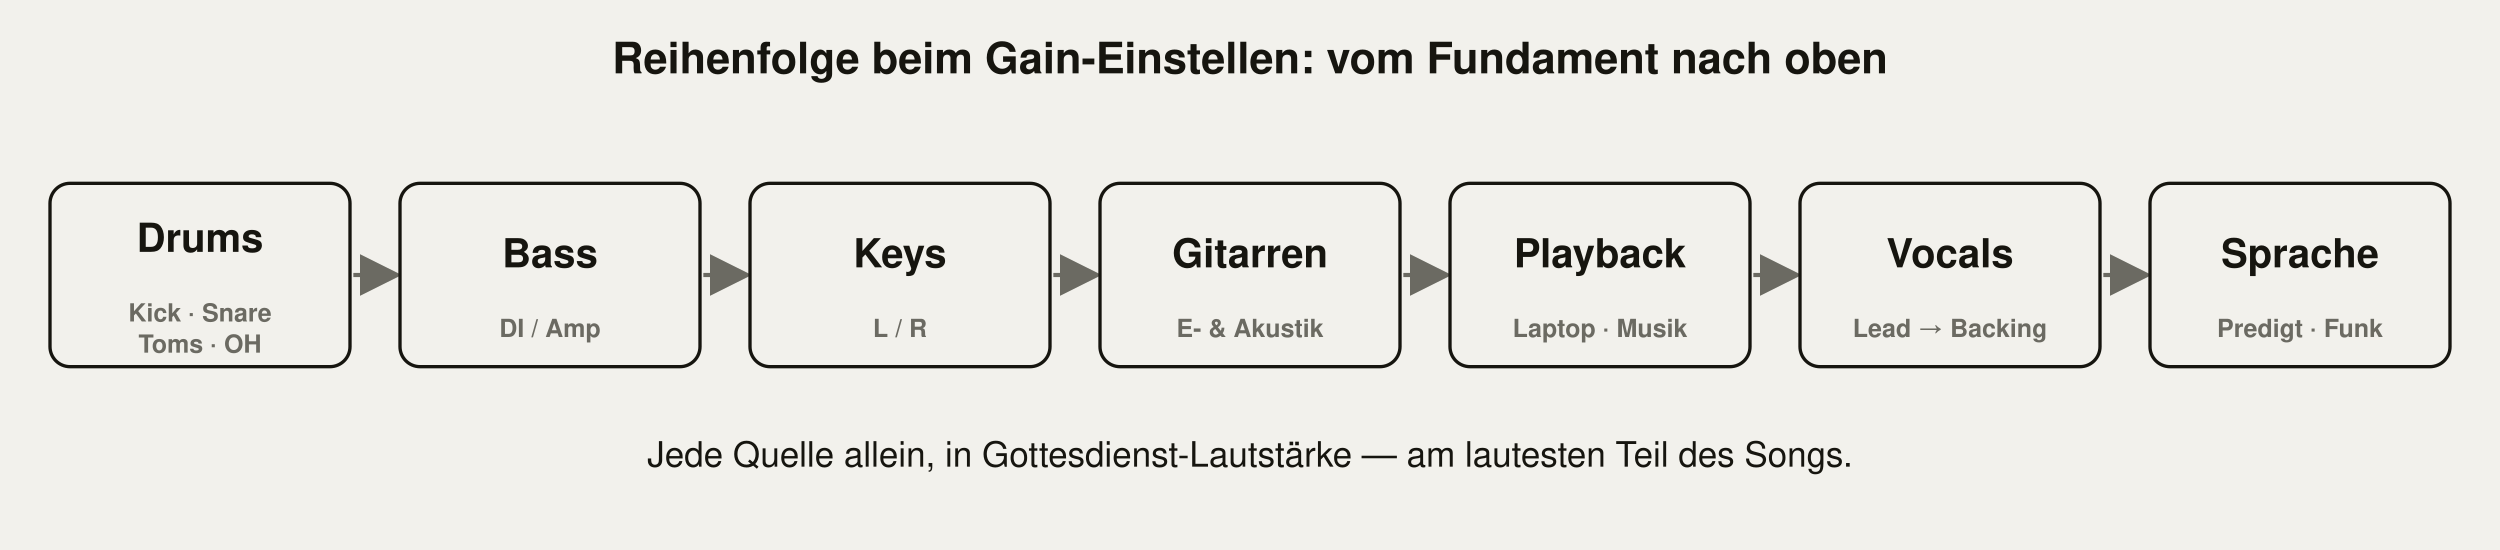
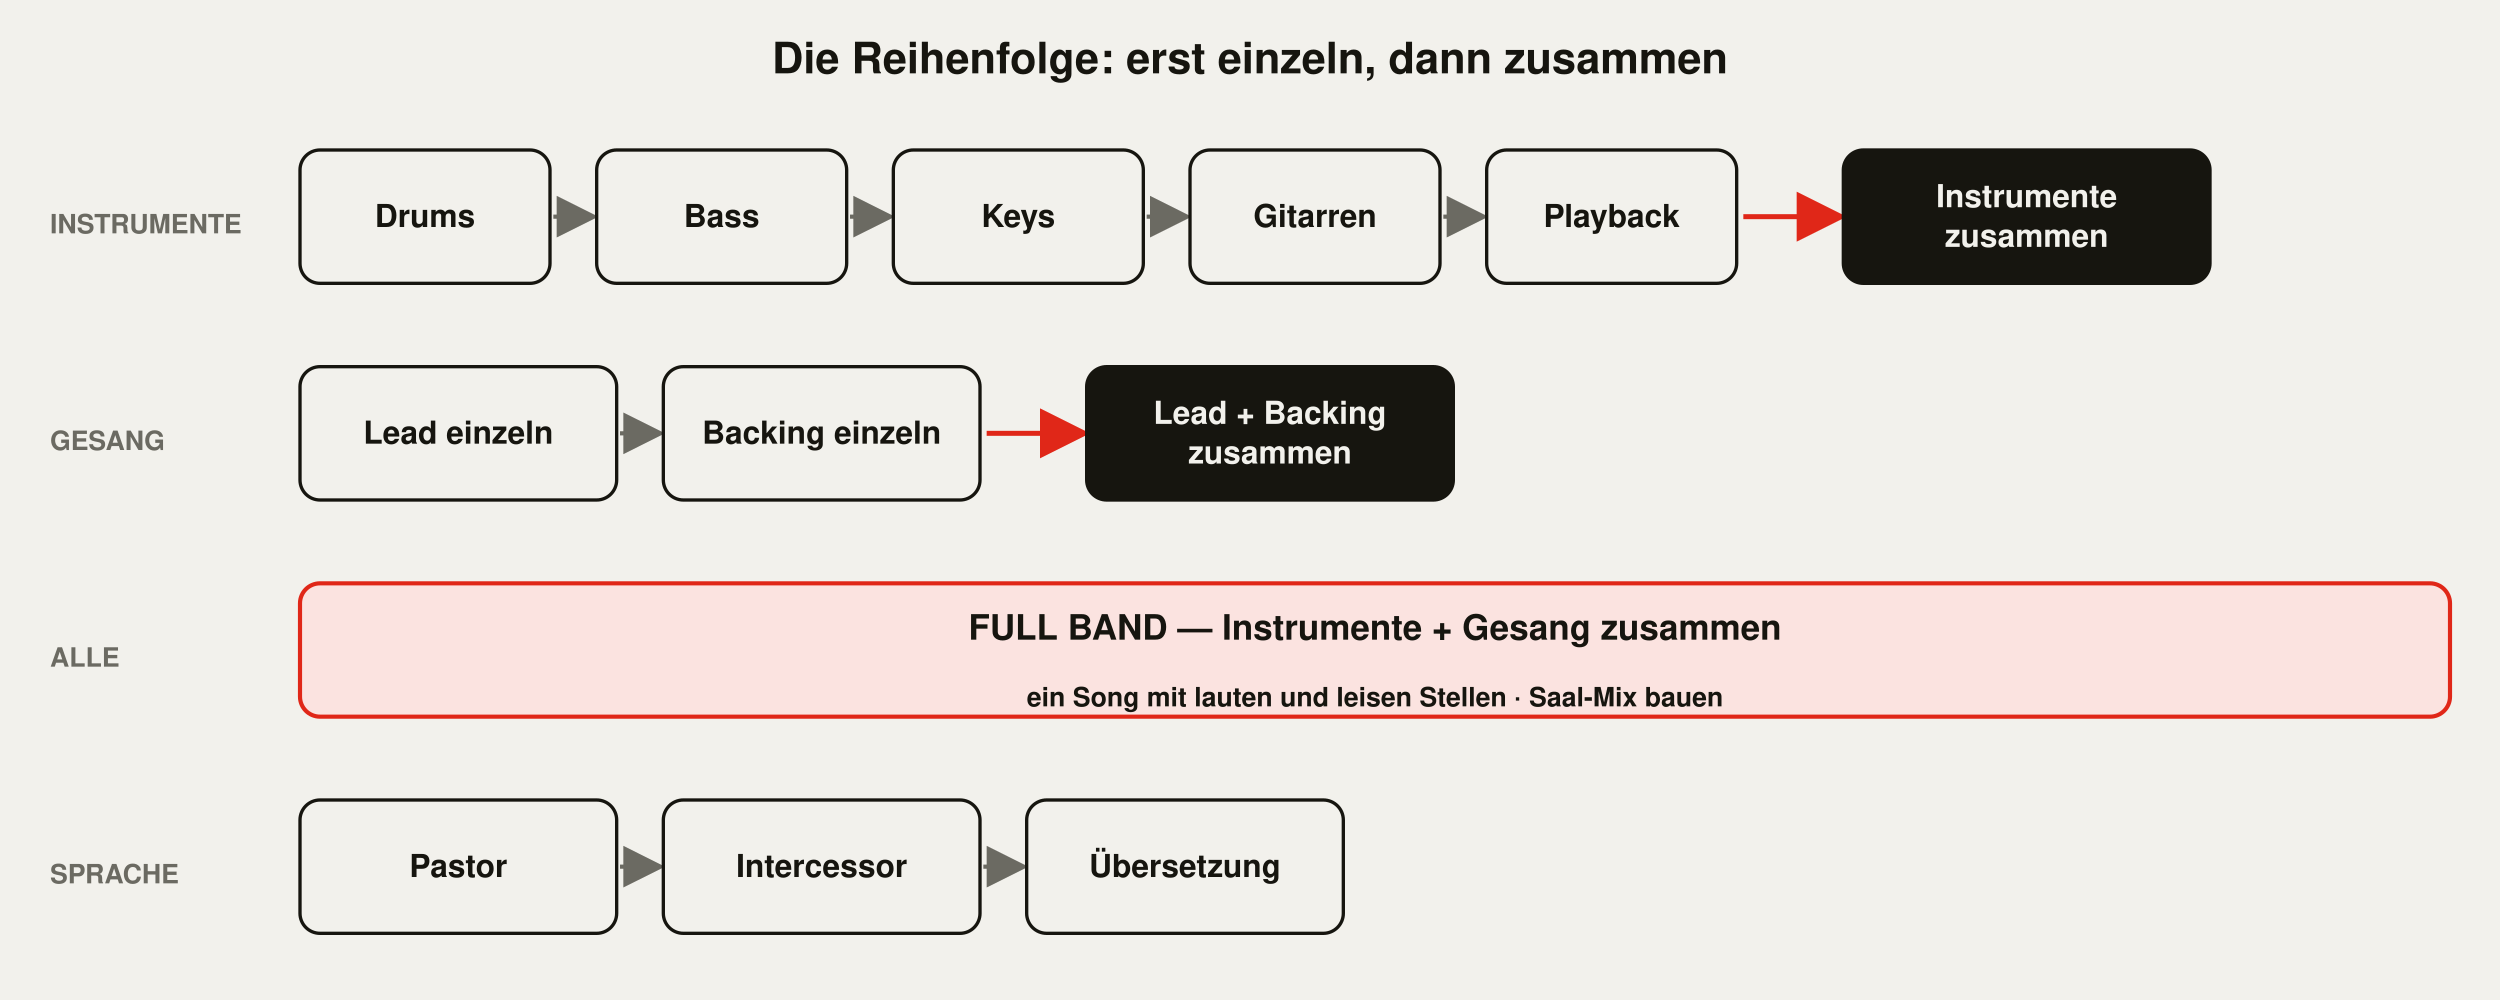
- <svg xmlns="http://www.w3.org/2000/svg" width="1500" height="330" viewBox="0 0 1500 330">
+ <svg xmlns="http://www.w3.org/2000/svg" width="1500" height="600" viewBox="0 0 1500 600">
  <defs>
    <marker id="ah" markerWidth="11" markerHeight="11" refX="8" refY="5" orient="auto">
      <path d="M0,0 L10,5 L0,10 z" fill="#6b6a62" />
    </marker>
    <marker id="ahr" markerWidth="11" markerHeight="11" refX="8" refY="5" orient="auto">
      <path d="M0,0 L10,5 L0,10 z" fill="#e02718" />
    </marker>
  </defs>
-   <rect x="0" y="0" width="1500" height="330" fill="#f2f1ec" />
-   <text x="750" y="44.0" text-anchor="middle" font-family="Helvetica Neue, Helvetica, Arial, sans-serif" font-size="26" font-weight="bold" fill="#16150f">Reihenfolge beim Gain-Einstellen: vom Fundament nach oben</text>
-   <rect x="30" y="110" width="180" height="110" rx="12" ry="12" fill="#f2f1ec" stroke="#16150f" stroke-width="2" />
-   <text x="120.0" y="151.1" text-anchor="middle" font-family="Helvetica Neue, Helvetica, Arial, sans-serif" font-size="24" font-weight="bold" fill="#16150f">Drums</text>
-   <text x="120.0" y="192.9" text-anchor="middle" font-family="Helvetica Neue, Helvetica, Arial, sans-serif" font-size="15" font-weight="bold" fill="#6b6a62">Kick · Snare</text>
-   <text x="120.0" y="211.6" text-anchor="middle" font-family="Helvetica Neue, Helvetica, Arial, sans-serif" font-size="15" font-weight="bold" fill="#6b6a62">Toms · OH</text>
-   <line x1="212" y1="165" x2="236" y2="165" stroke="#6b6a62" stroke-width="2.5" marker-end="url(#ah)" />
-   <rect x="240" y="110" width="180" height="110" rx="12" ry="12" fill="#f2f1ec" stroke="#16150f" stroke-width="2" />
-   <text x="330.0" y="160.4" text-anchor="middle" font-family="Helvetica Neue, Helvetica, Arial, sans-serif" font-size="24" font-weight="bold" fill="#16150f">Bass</text>
-   <text x="330.0" y="202.2" text-anchor="middle" font-family="Helvetica Neue, Helvetica, Arial, sans-serif" font-size="15" font-weight="bold" fill="#6b6a62">DI / Amp</text>
-   <line x1="422" y1="165" x2="446" y2="165" stroke="#6b6a62" stroke-width="2.5" marker-end="url(#ah)" />
-   <rect x="450" y="110" width="180" height="110" rx="12" ry="12" fill="#f2f1ec" stroke="#16150f" stroke-width="2" />
-   <text x="540.0" y="160.4" text-anchor="middle" font-family="Helvetica Neue, Helvetica, Arial, sans-serif" font-size="24" font-weight="bold" fill="#16150f">Keys</text>
-   <text x="540.0" y="202.2" text-anchor="middle" font-family="Helvetica Neue, Helvetica, Arial, sans-serif" font-size="15" font-weight="bold" fill="#6b6a62">L / R</text>
-   <line x1="632" y1="165" x2="656" y2="165" stroke="#6b6a62" stroke-width="2.5" marker-end="url(#ah)" />
-   <rect x="660" y="110" width="180" height="110" rx="12" ry="12" fill="#f2f1ec" stroke="#16150f" stroke-width="2" />
-   <text x="750.0" y="160.4" text-anchor="middle" font-family="Helvetica Neue, Helvetica, Arial, sans-serif" font-size="24" font-weight="bold" fill="#16150f">Gitarren</text>
-   <text x="750.0" y="202.2" text-anchor="middle" font-family="Helvetica Neue, Helvetica, Arial, sans-serif" font-size="15" font-weight="bold" fill="#6b6a62">E- &amp; Akustik</text>
-   <line x1="842" y1="165" x2="866" y2="165" stroke="#6b6a62" stroke-width="2.5" marker-end="url(#ah)" />
-   <rect x="870" y="110" width="180" height="110" rx="12" ry="12" fill="#f2f1ec" stroke="#16150f" stroke-width="2" />
-   <text x="960.0" y="160.4" text-anchor="middle" font-family="Helvetica Neue, Helvetica, Arial, sans-serif" font-size="24" font-weight="bold" fill="#16150f">Playback</text>
-   <text x="960.0" y="202.2" text-anchor="middle" font-family="Helvetica Neue, Helvetica, Arial, sans-serif" font-size="15" font-weight="bold" fill="#6b6a62">Laptop · Musik</text>
-   <line x1="1052" y1="165" x2="1076" y2="165" stroke="#6b6a62" stroke-width="2.5" marker-end="url(#ah)" />
-   <rect x="1080" y="110" width="180" height="110" rx="12" ry="12" fill="#f2f1ec" stroke="#16150f" stroke-width="2" />
-   <text x="1170.0" y="160.4" text-anchor="middle" font-family="Helvetica Neue, Helvetica, Arial, sans-serif" font-size="24" font-weight="bold" fill="#16150f">Vocals</text>
-   <text x="1170.0" y="202.2" text-anchor="middle" font-family="Helvetica Neue, Helvetica, Arial, sans-serif" font-size="15" font-weight="bold" fill="#6b6a62">Lead → Backing</text>
-   <line x1="1262" y1="165" x2="1286" y2="165" stroke="#6b6a62" stroke-width="2.5" marker-end="url(#ah)" />
-   <rect x="1290" y="110" width="180" height="110" rx="12" ry="12" fill="#f2f1ec" stroke="#16150f" stroke-width="2" />
-   <text x="1380.0" y="160.4" text-anchor="middle" font-family="Helvetica Neue, Helvetica, Arial, sans-serif" font-size="24" font-weight="bold" fill="#16150f">Sprache</text>
-   <text x="1380.0" y="202.2" text-anchor="middle" font-family="Helvetica Neue, Helvetica, Arial, sans-serif" font-size="15" font-weight="bold" fill="#6b6a62">Predigt · Funk</text>
-   <text x="750" y="280.0" text-anchor="middle" font-family="Helvetica Neue, Helvetica, Arial, sans-serif" font-size="21" fill="#16150f">Jede Quelle allein, in Gottesdienst-Lautstärke — am lautesten Teil des Songs.</text>
+   <rect x="0" y="0" width="1500" height="600" fill="#f2f1ec" />
+   <text x="750" y="44.0" text-anchor="middle" font-family="Helvetica Neue, Helvetica, Arial, sans-serif" font-size="26" font-weight="bold" fill="#16150f">Die Reihenfolge: erst einzeln, dann zusammen</text>
+   <text x="30" y="140.0" text-anchor="start" font-family="Helvetica Neue, Helvetica, Arial, sans-serif" font-size="16" font-weight="bold" fill="#6b6a62">INSTRUMENTE</text>
+   <rect x="180" y="90" width="150" height="80" rx="12" ry="12" fill="#f2f1ec" stroke="#16150f" stroke-width="2" />
+   <text x="255.0" y="136.2" text-anchor="middle" font-family="Helvetica Neue, Helvetica, Arial, sans-serif" font-size="19" font-weight="bold" fill="#16150f">Drums</text>
+   <line x1="332" y1="130" x2="354" y2="130" stroke="#6b6a62" stroke-width="2.5" marker-end="url(#ah)" />
+   <rect x="358" y="90" width="150" height="80" rx="12" ry="12" fill="#f2f1ec" stroke="#16150f" stroke-width="2" />
+   <text x="433.0" y="136.2" text-anchor="middle" font-family="Helvetica Neue, Helvetica, Arial, sans-serif" font-size="19" font-weight="bold" fill="#16150f">Bass</text>
+   <line x1="510" y1="130" x2="532" y2="130" stroke="#6b6a62" stroke-width="2.5" marker-end="url(#ah)" />
+   <rect x="536" y="90" width="150" height="80" rx="12" ry="12" fill="#f2f1ec" stroke="#16150f" stroke-width="2" />
+   <text x="611.0" y="136.2" text-anchor="middle" font-family="Helvetica Neue, Helvetica, Arial, sans-serif" font-size="19" font-weight="bold" fill="#16150f">Keys</text>
+   <line x1="688" y1="130" x2="710" y2="130" stroke="#6b6a62" stroke-width="2.5" marker-end="url(#ah)" />
+   <rect x="714" y="90" width="150" height="80" rx="12" ry="12" fill="#f2f1ec" stroke="#16150f" stroke-width="2" />
+   <text x="789.0" y="136.2" text-anchor="middle" font-family="Helvetica Neue, Helvetica, Arial, sans-serif" font-size="19" font-weight="bold" fill="#16150f">Gitarren</text>
+   <line x1="866" y1="130" x2="888" y2="130" stroke="#6b6a62" stroke-width="2.5" marker-end="url(#ah)" />
+   <rect x="892" y="90" width="150" height="80" rx="12" ry="12" fill="#f2f1ec" stroke="#16150f" stroke-width="2" />
+   <text x="967.0" y="136.2" text-anchor="middle" font-family="Helvetica Neue, Helvetica, Arial, sans-serif" font-size="19" font-weight="bold" fill="#16150f">Playback</text>
+   <line x1="1046" y1="130" x2="1102" y2="130" stroke="#e02718" stroke-width="3" marker-end="url(#ahr)" />
+   <rect x="1106" y="90" width="220" height="80" rx="12" ry="12" fill="#16150f" stroke="#16150f" stroke-width="2" />
+   <text x="1216.0" y="124.3" text-anchor="middle" font-family="Helvetica Neue, Helvetica, Arial, sans-serif" font-size="19" font-weight="bold" fill="#f2f1ec">Instrumente</text>
+   <text x="1216.0" y="148.1" text-anchor="middle" font-family="Helvetica Neue, Helvetica, Arial, sans-serif" font-size="19" font-weight="bold" fill="#f2f1ec">zusammen</text>
+   <text x="30" y="270.0" text-anchor="start" font-family="Helvetica Neue, Helvetica, Arial, sans-serif" font-size="16" font-weight="bold" fill="#6b6a62">GESANG</text>
+   <rect x="180" y="220" width="190" height="80" rx="12" ry="12" fill="#f2f1ec" stroke="#16150f" stroke-width="2" />
+   <text x="275.0" y="266.2" text-anchor="middle" font-family="Helvetica Neue, Helvetica, Arial, sans-serif" font-size="19" font-weight="bold" fill="#16150f">Lead einzeln</text>
+   <line x1="372" y1="260" x2="394" y2="260" stroke="#6b6a62" stroke-width="2.5" marker-end="url(#ah)" />
+   <rect x="398" y="220" width="190" height="80" rx="12" ry="12" fill="#f2f1ec" stroke="#16150f" stroke-width="2" />
+   <text x="493.0" y="266.2" text-anchor="middle" font-family="Helvetica Neue, Helvetica, Arial, sans-serif" font-size="19" font-weight="bold" fill="#16150f">Backing einzeln</text>
+   <line x1="592" y1="260" x2="648" y2="260" stroke="#e02718" stroke-width="3" marker-end="url(#ahr)" />
+   <rect x="652" y="220" width="220" height="80" rx="12" ry="12" fill="#16150f" stroke="#16150f" stroke-width="2" />
+   <text x="762.0" y="254.3" text-anchor="middle" font-family="Helvetica Neue, Helvetica, Arial, sans-serif" font-size="19" font-weight="bold" fill="#f2f1ec">Lead + Backing</text>
+   <text x="762.0" y="278.1" text-anchor="middle" font-family="Helvetica Neue, Helvetica, Arial, sans-serif" font-size="19" font-weight="bold" fill="#f2f1ec">zusammen</text>
+   <text x="30" y="400.0" text-anchor="start" font-family="Helvetica Neue, Helvetica, Arial, sans-serif" font-size="16" font-weight="bold" fill="#6b6a62">ALLE</text>
+   <rect x="180" y="350" width="1290" height="80" rx="12" ry="12" fill="#fbe3e0" stroke="#e02718" stroke-width="2.5" />
+   <text x="825.0" y="383.8" text-anchor="middle" font-family="Helvetica Neue, Helvetica, Arial, sans-serif" font-size="21" font-weight="bold" fill="#16150f">FULL BAND — Instrumente + Gesang zusammen</text>
+   <text x="825.0" y="423.8" text-anchor="middle" font-family="Helvetica Neue, Helvetica, Arial, sans-serif" font-size="16" font-weight="bold" fill="#16150f">ein Song mit lauten und leisen Stellen · Saal-Mix bauen</text>
+   <text x="30" y="530.0" text-anchor="start" font-family="Helvetica Neue, Helvetica, Arial, sans-serif" font-size="16" font-weight="bold" fill="#6b6a62">SPRACHE</text>
+   <rect x="180" y="480" width="190" height="80" rx="12" ry="12" fill="#f2f1ec" stroke="#16150f" stroke-width="2" />
+   <text x="275.0" y="526.2" text-anchor="middle" font-family="Helvetica Neue, Helvetica, Arial, sans-serif" font-size="19" font-weight="bold" fill="#16150f">Pastor</text>
+   <line x1="372" y1="520" x2="394" y2="520" stroke="#6b6a62" stroke-width="2.5" marker-end="url(#ah)" />
+   <rect x="398" y="480" width="190" height="80" rx="12" ry="12" fill="#f2f1ec" stroke="#16150f" stroke-width="2" />
+   <text x="493.0" y="526.2" text-anchor="middle" font-family="Helvetica Neue, Helvetica, Arial, sans-serif" font-size="19" font-weight="bold" fill="#16150f">Intercessor</text>
+   <line x1="590" y1="520" x2="612" y2="520" stroke="#6b6a62" stroke-width="2.5" marker-end="url(#ah)" />
+   <rect x="616" y="480" width="190" height="80" rx="12" ry="12" fill="#f2f1ec" stroke="#16150f" stroke-width="2" />
+   <text x="711.0" y="526.2" text-anchor="middle" font-family="Helvetica Neue, Helvetica, Arial, sans-serif" font-size="19" font-weight="bold" fill="#16150f">Übersetzung</text>
</svg>
